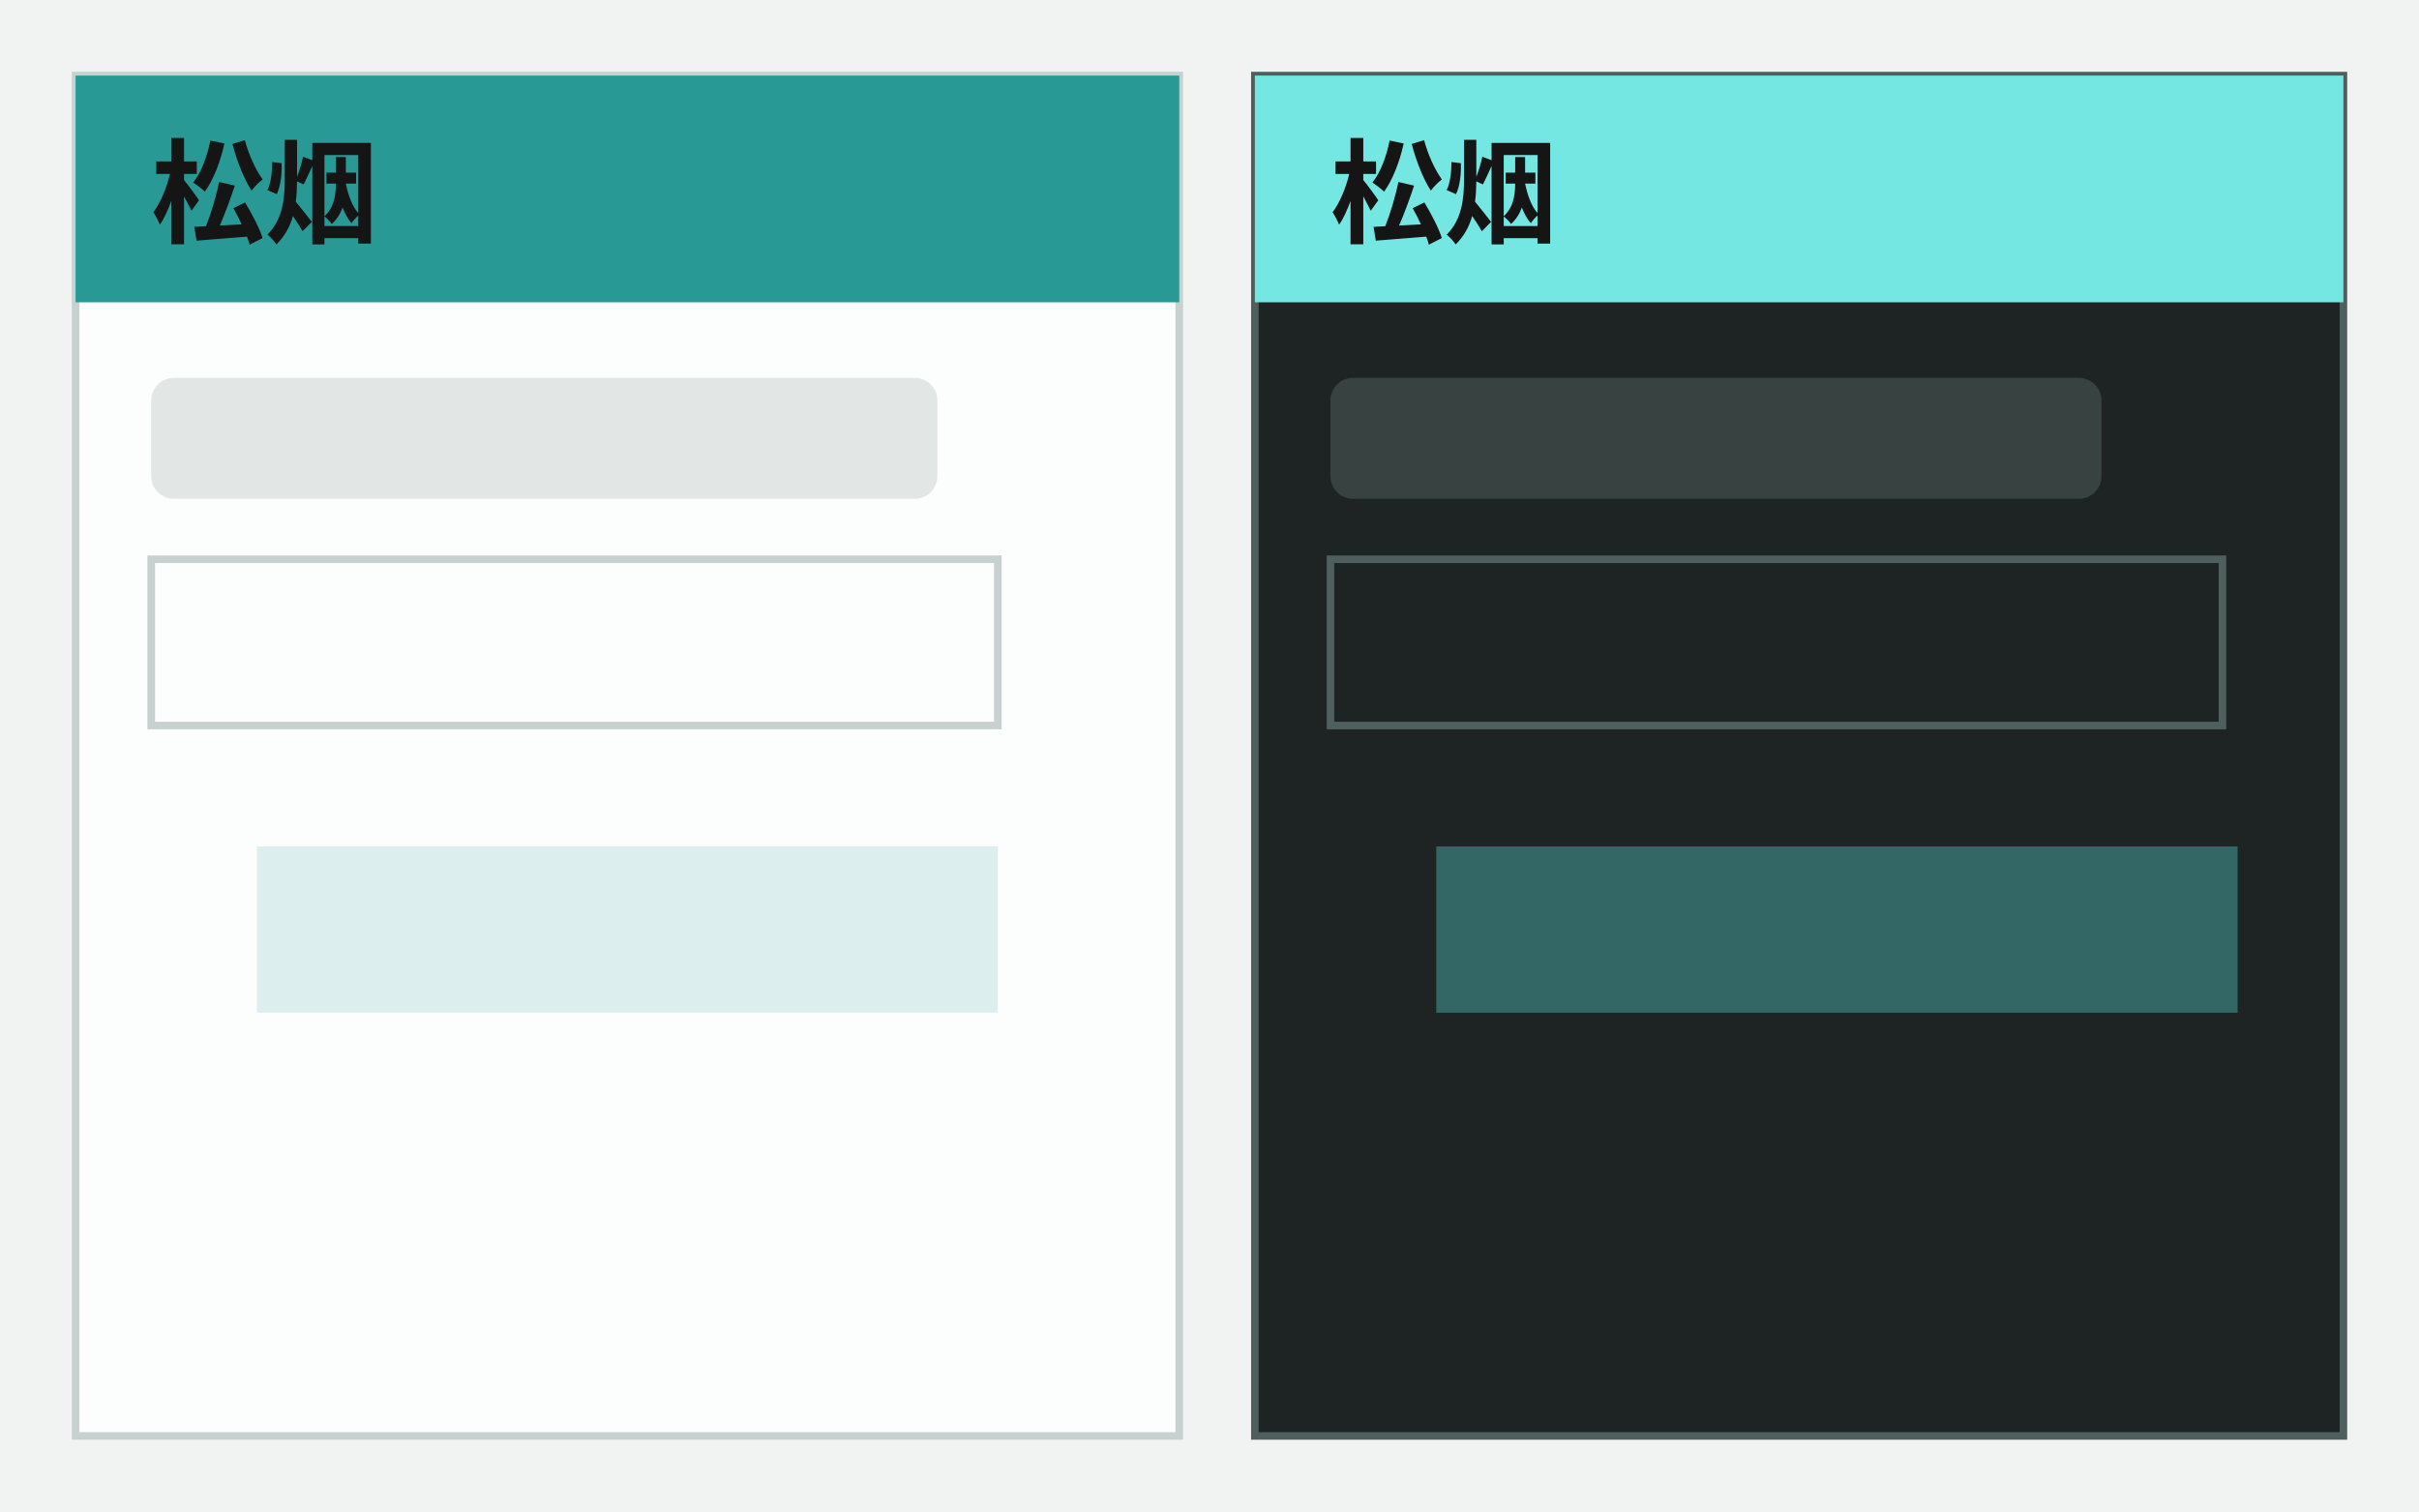
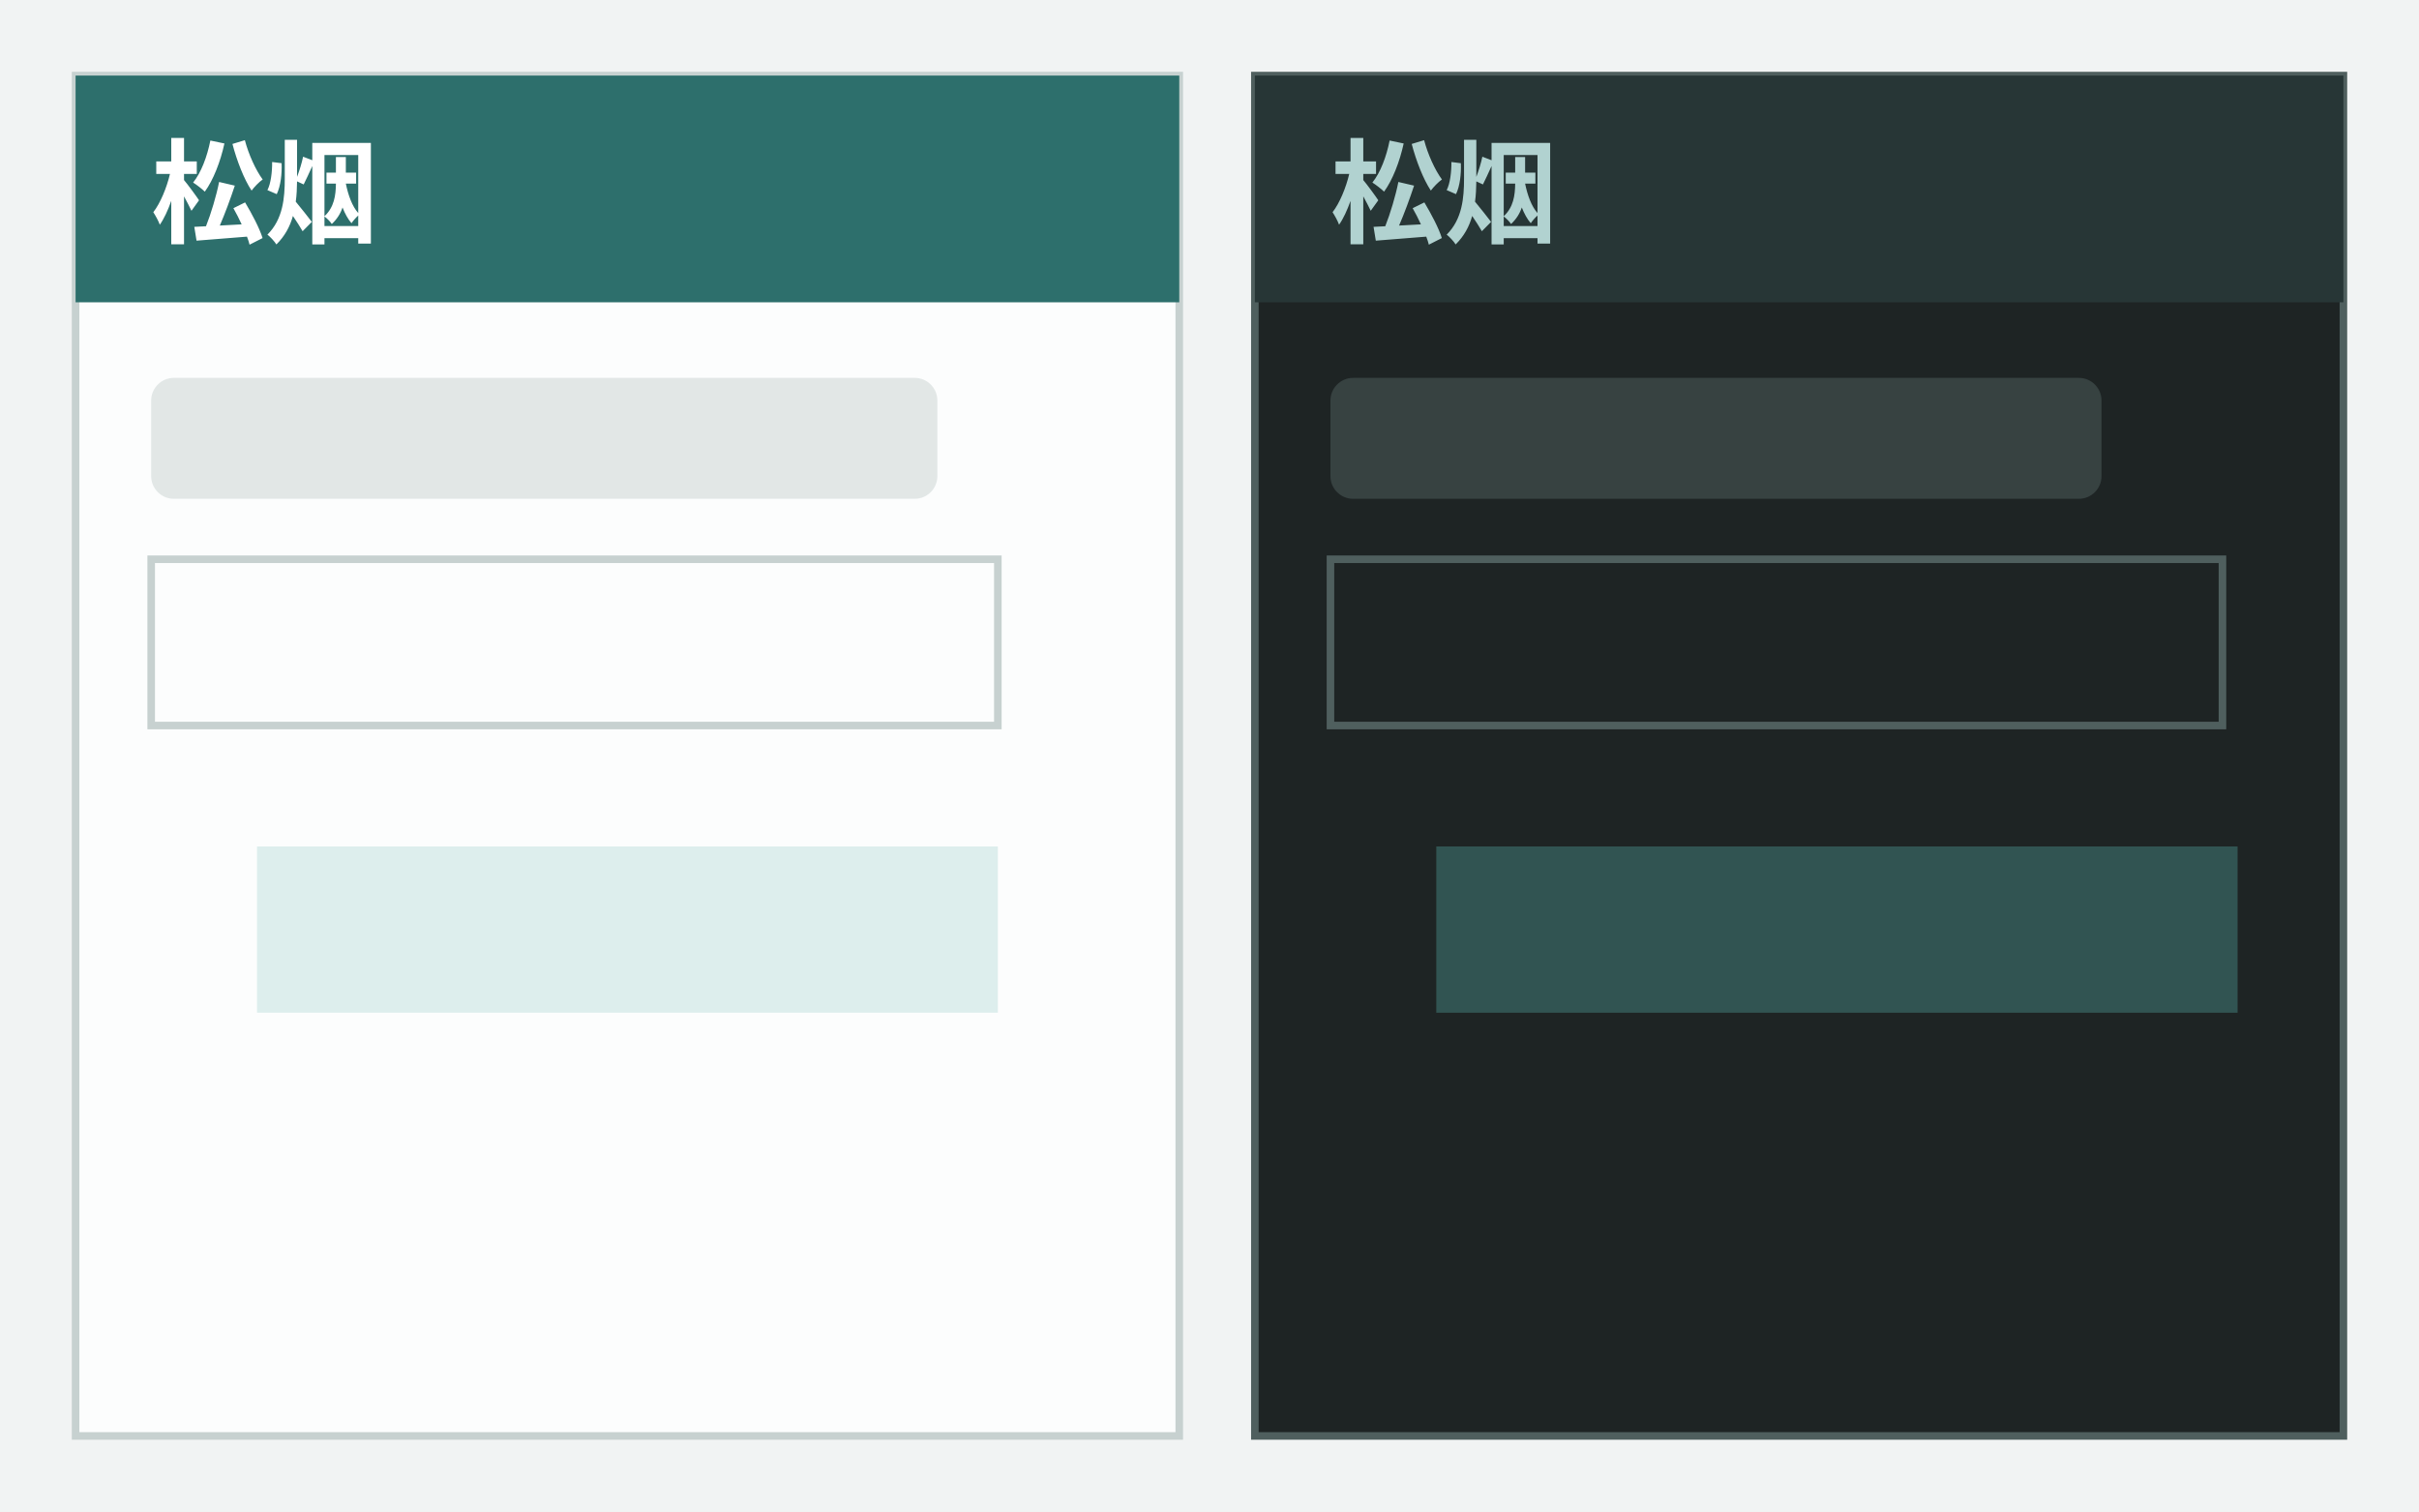
<svg xmlns="http://www.w3.org/2000/svg" width="320" height="200" viewBox="0 0 320 200">
  <rect width="320" height="200" fill="#f1f3f3" />
  <rect x="10" y="10" width="146" height="180" rx="0" fill="#fcfdfd" stroke="#c7d1d0" stroke-width="1" />
-   <rect x="10" y="10" width="146" height="30" rx="0" fill="#299995" />
-   <text x="20" y="31" font-family="Arial,sans-serif" font-size="15" font-weight="bold" fill="#151515">松烟</text>
+   <rect x="10" y="10" width="146" height="30" rx="0" fill="#2d6f6c" />
+   <text x="20" y="31" font-family="Arial,sans-serif" font-size="15" font-weight="bold" fill="#ffffff">松烟</text>
  <rect x="20" y="50" width="104" height="16" rx="3" fill="#c7d1d0" opacity=".5" />
  <rect x="20" y="74" width="112" height="22" rx="0" fill="#fcfdfd" stroke="#c7d1d0" />
-   <rect x="34" y="112" width="98" height="22" rx="0" fill="#ddeeee" />
+   <rect x="34" y="112" width="98" height="22" rx="0" fill="#ddeeed" />
  <rect x="166" y="10" width="144" height="180" rx="0" fill="#1e2424" stroke="#4f5f5e" stroke-width="1" />
-   <rect x="166" y="10" width="144" height="30" rx="0" fill="#74e7e3" />
-   <text x="176" y="31" font-family="Arial,sans-serif" font-size="15" font-weight="bold" fill="#151515">松烟</text>
+   <rect x="166" y="10" width="144" height="30" rx="0" fill="#273636" />
+   <text x="176" y="31" font-family="Arial,sans-serif" font-size="15" font-weight="bold" fill="#b1d2d0">松烟</text>
  <rect x="176" y="50" width="102" height="16" rx="3" fill="#4f5f5e" opacity=".5" />
  <rect x="176" y="74" width="118" height="22" rx="0" fill="#1e2424" stroke="#4f5f5e" />
-   <rect x="190" y="112" width="106" height="22" rx="0" fill="#326765" />
+   <rect x="190" y="112" width="106" height="22" rx="0" fill="#315452" />
</svg>
